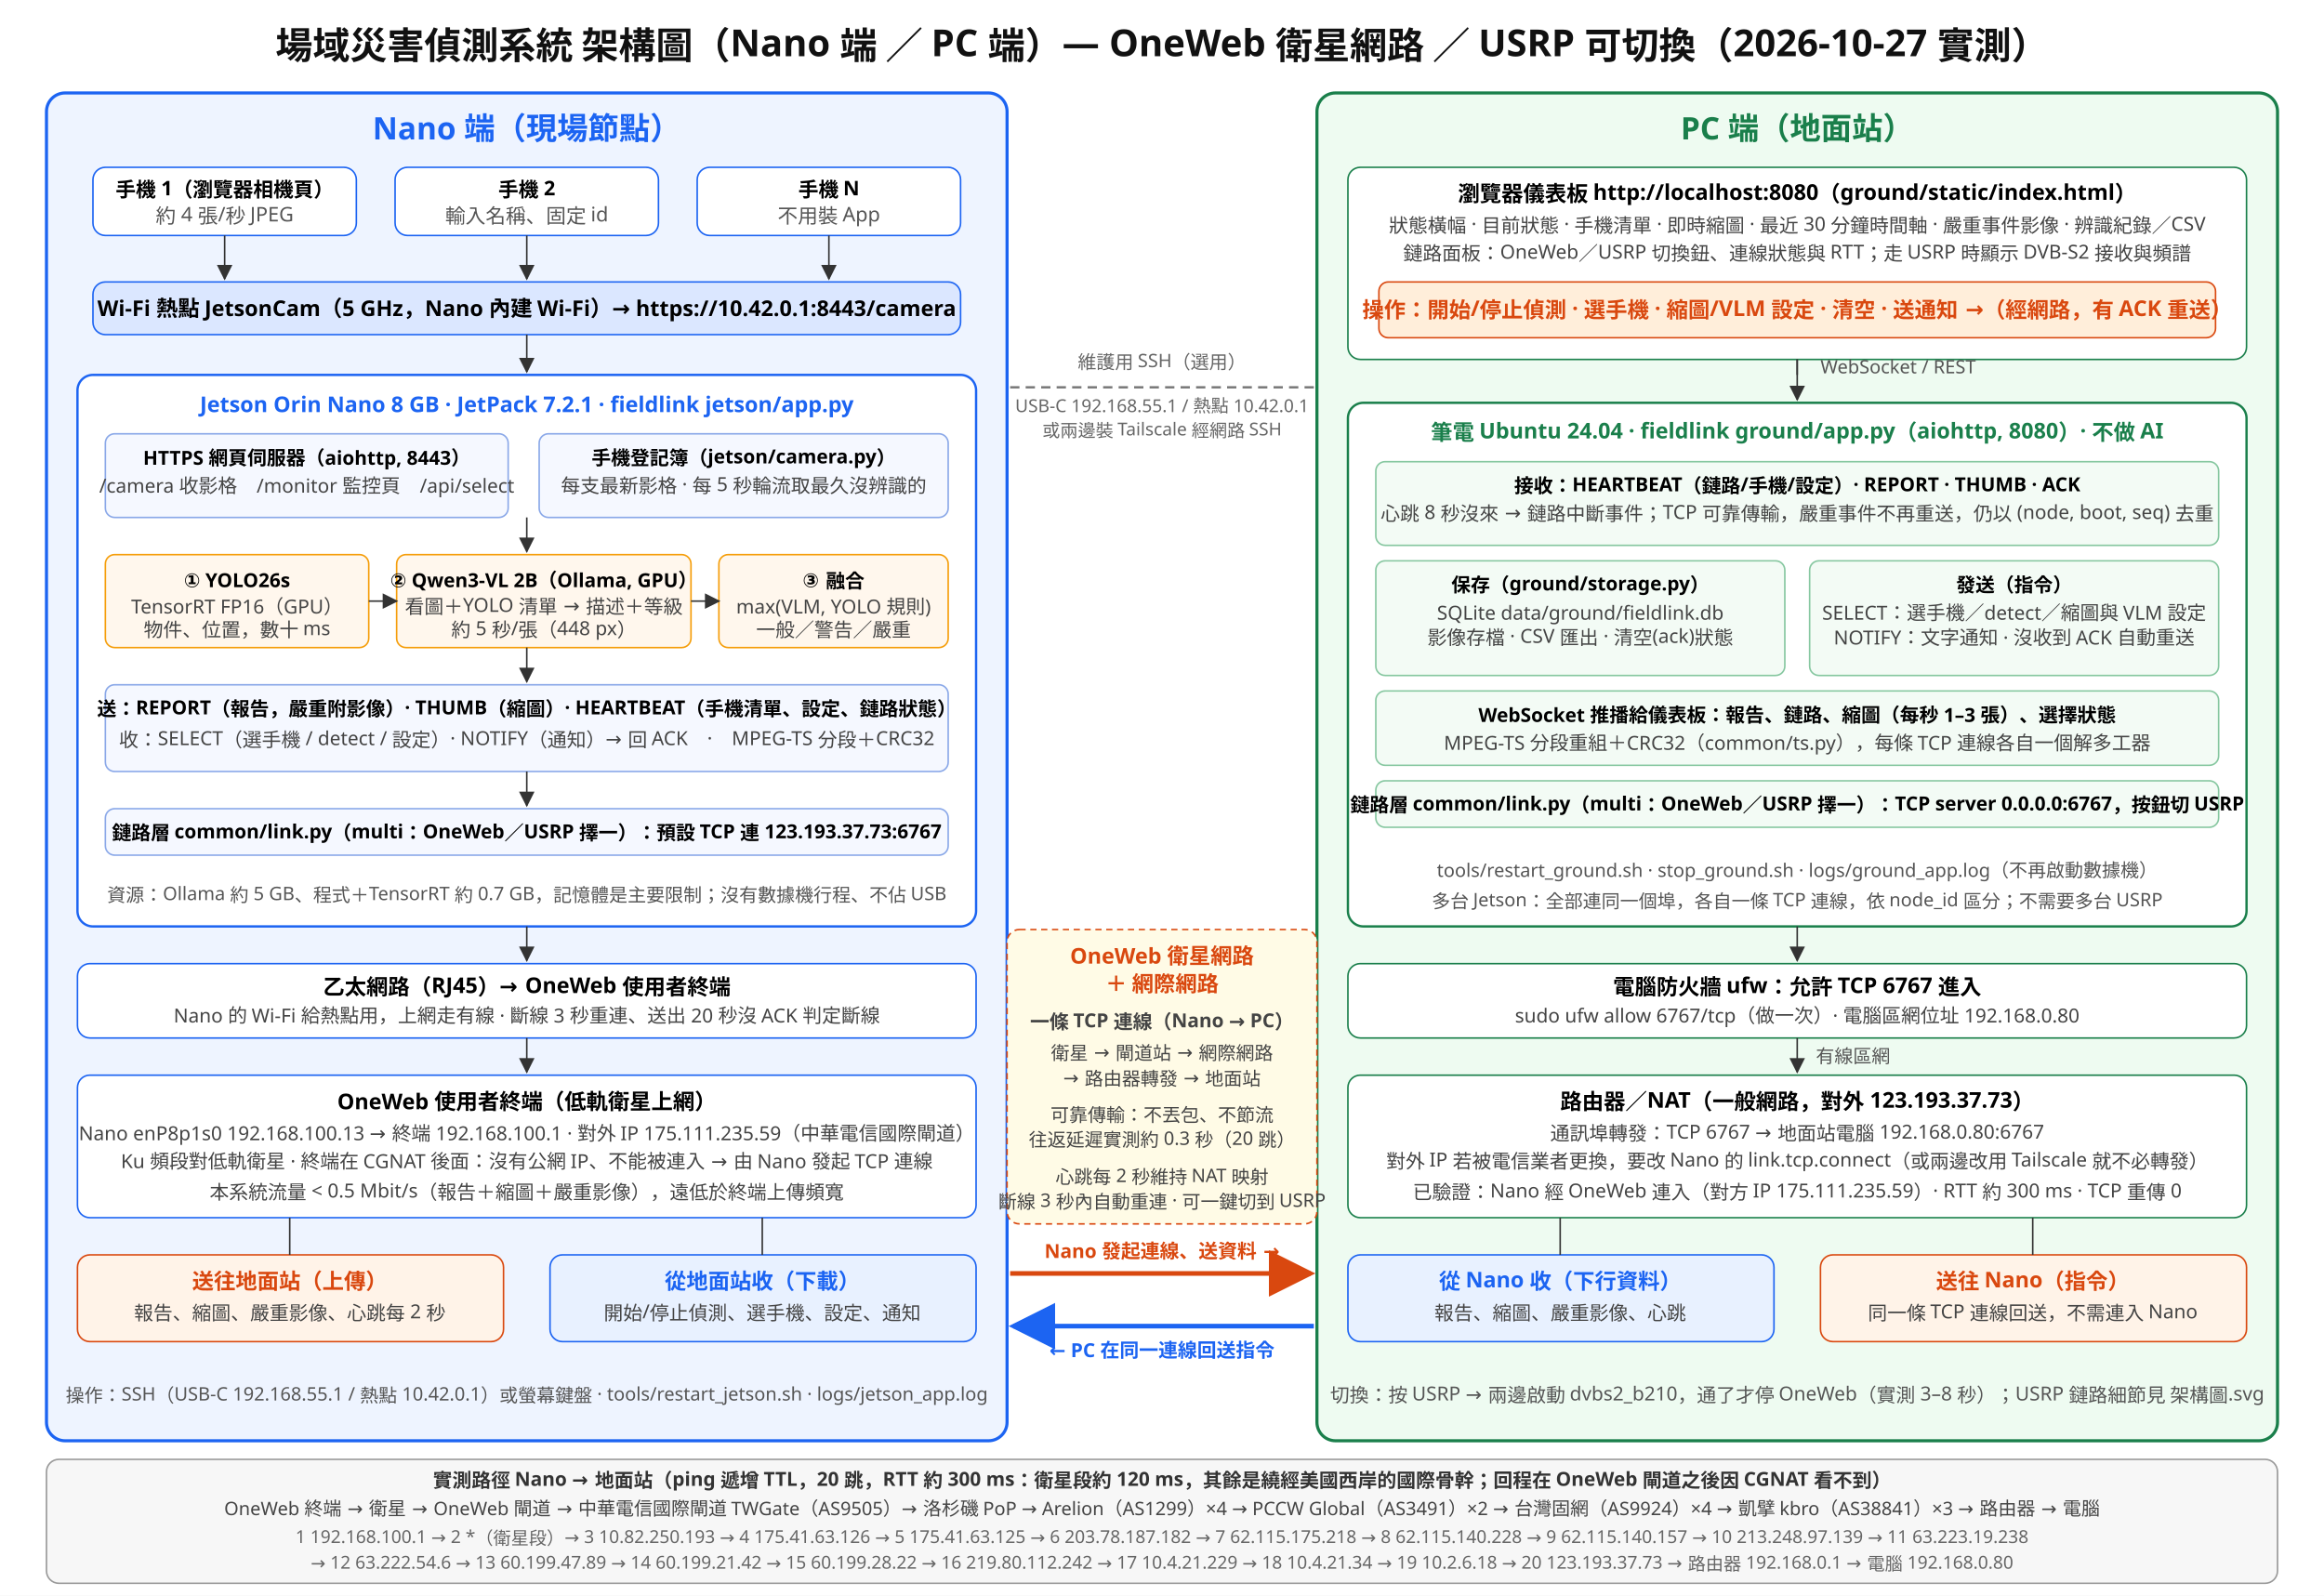
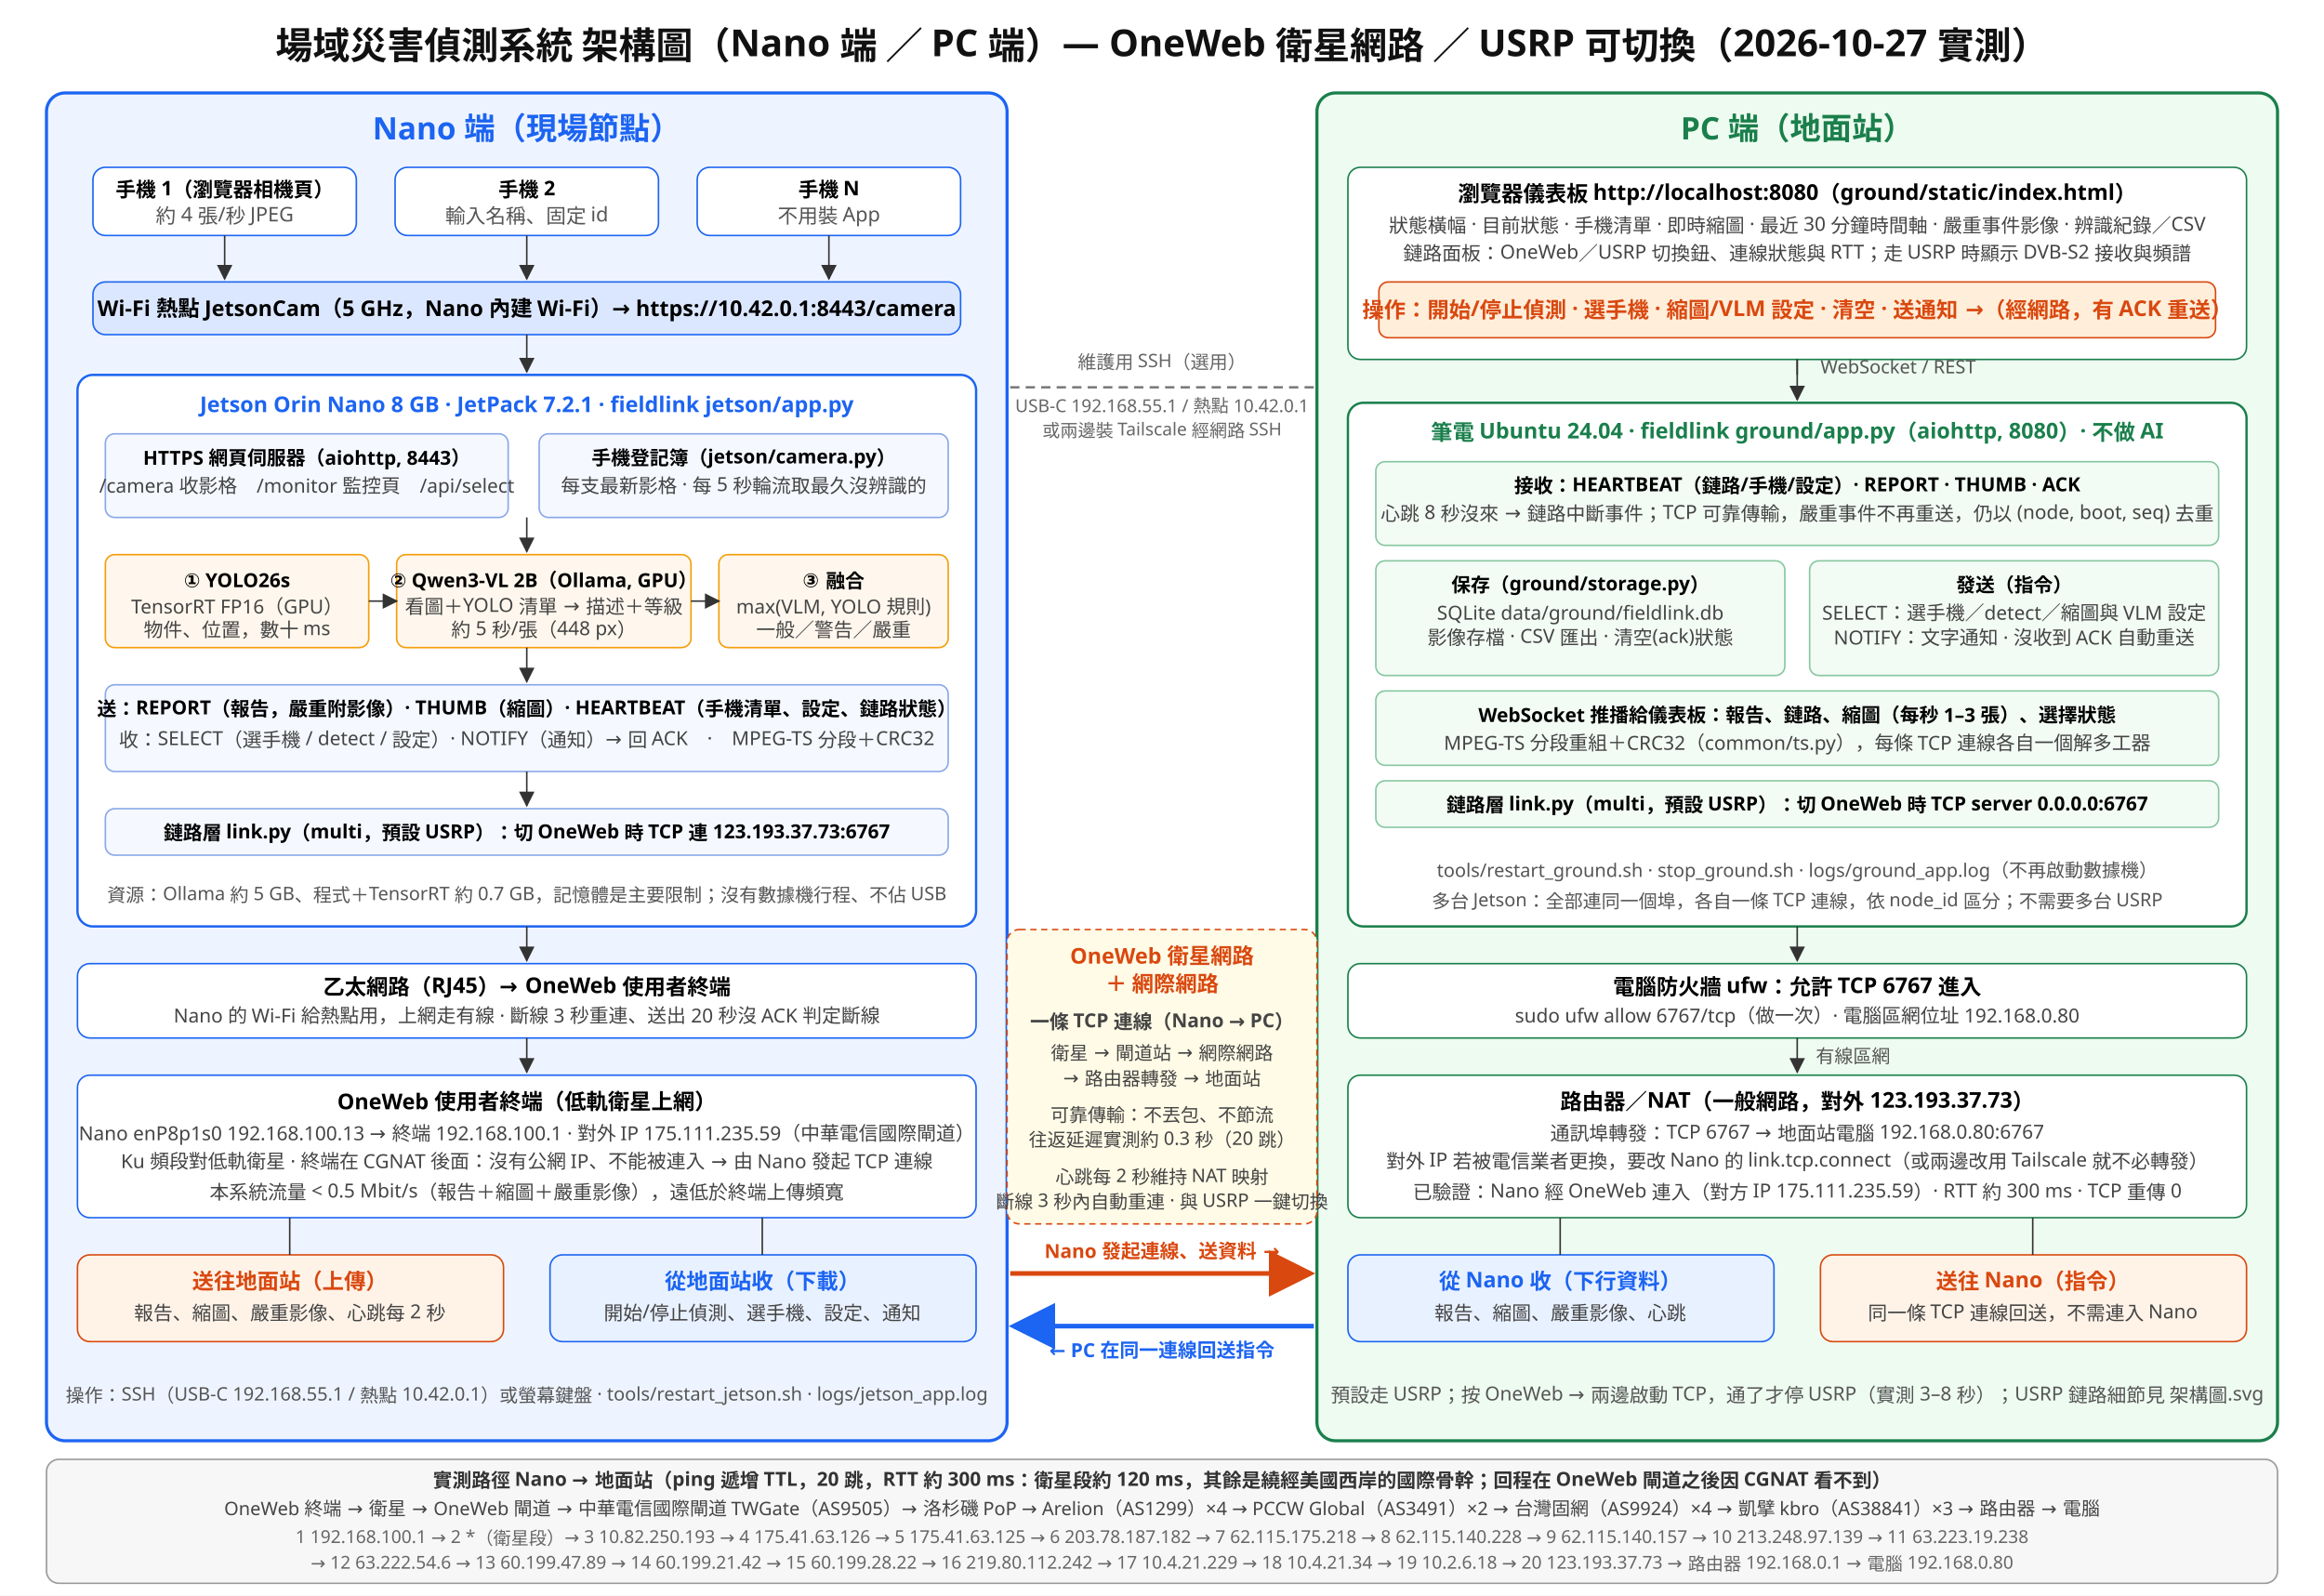
<svg xmlns="http://www.w3.org/2000/svg" width="1500" height="1030" viewBox="0 0 1500 1030" font-family="Noto Sans TC, PingFang TC, Microsoft JhengHei, sans-serif" font-size="14">
  <defs>
    <marker id="ar" markerWidth="10" markerHeight="10" refX="9" refY="5" orient="auto" markerUnits="strokeWidth">
      <path d="M0,0 L10,5 L0,10 z" fill="#333" />
    </marker>
    <marker id="arO" markerWidth="10" markerHeight="10" refX="9" refY="5" orient="auto" markerUnits="strokeWidth">
      <path d="M0,0 L10,5 L0,10 z" fill="#d9480f" />
    </marker>
    <marker id="arB" markerWidth="10" markerHeight="10" refX="9" refY="5" orient="auto" markerUnits="strokeWidth">
      <path d="M0,0 L10,5 L0,10 z" fill="#1c64f2" />
    </marker>
  </defs>
  <rect width="1500" height="1030" fill="#ffffff" />
  <text x="750" y="38" text-anchor="middle" font-size="24" font-weight="700" fill="#111">場域災害偵測系統 架構圖（Nano 端 ／ PC 端）— OneWeb 衛星網路 ／ USRP 可切換（2026-10-27 實測）</text>
  <rect x="30" y="60" width="620" height="870" rx="12" fill="#eef4ff" stroke="#1c64f2" stroke-width="2" />
  <text x="340" y="90" text-anchor="middle" font-size="20" font-weight="700" fill="#1c64f2">Nano 端（現場節點）</text>
  <g font-size="13">
    <rect x="60" y="108" width="170" height="44" rx="8" fill="#fff" stroke="#1c64f2" />
    <text x="145" y="127" text-anchor="middle" font-weight="600">手機 1（瀏覽器相機頁）</text>
    <text x="145" y="144" text-anchor="middle" fill="#555">約 4 張/秒 JPEG</text>
    <rect x="255" y="108" width="170" height="44" rx="8" fill="#fff" stroke="#1c64f2" />
    <text x="340" y="127" text-anchor="middle" font-weight="600">手機 2</text>
    <text x="340" y="144" text-anchor="middle" fill="#555">輸入名稱、固定 id</text>
    <rect x="450" y="108" width="170" height="44" rx="8" fill="#fff" stroke="#1c64f2" />
    <text x="535" y="127" text-anchor="middle" font-weight="600">手機 N</text>
    <text x="535" y="144" text-anchor="middle" fill="#555">不用裝 App</text>
  </g>
  <line x1="145" y1="152" x2="145" y2="180" stroke="#333" marker-end="url(#ar)" />
  <line x1="340" y1="152" x2="340" y2="180" stroke="#333" marker-end="url(#ar)" />
  <line x1="535" y1="152" x2="535" y2="180" stroke="#333" marker-end="url(#ar)" />
  <rect x="60" y="182" width="560" height="34" rx="8" fill="#dbe7ff" stroke="#1c64f2" />
  <text x="340" y="204" text-anchor="middle" font-weight="600">Wi-Fi 熱點 JetsonCam（5 GHz，Nano 內建 Wi-Fi）→ https://10.42.0.1:8443/camera</text>
  <line x1="340" y1="216" x2="340" y2="240" stroke="#333" marker-end="url(#ar)" />
  <rect x="50" y="242" width="580" height="356" rx="10" fill="#ffffff" stroke="#1c64f2" stroke-width="1.5" />
  <text x="340" y="266" text-anchor="middle" font-weight="700" fill="#1c64f2">Jetson Orin Nano 8 GB · JetPack 7.2.1 · fieldlink  jetson/app.py</text>
  <g font-size="12.5">
    <rect x="68" y="280" width="260" height="54" rx="6" fill="#f5f8ff" stroke="#8aa8e8" />
    <text x="198" y="300" text-anchor="middle" font-weight="600">HTTPS 網頁伺服器（aiohttp, 8443）</text>
    <text x="198" y="318" text-anchor="middle" fill="#444">/camera 收影格　/monitor 監控頁　/api/select</text>
    <rect x="348" y="280" width="264" height="54" rx="6" fill="#f5f8ff" stroke="#8aa8e8" />
    <text x="480" y="300" text-anchor="middle" font-weight="600">手機登記簿（jetson/camera.py）</text>
    <text x="480" y="318" text-anchor="middle" fill="#444">每支最新影格 · 每 5 秒輪流取最久沒辨識的</text>
    <line x1="340" y1="334" x2="340" y2="356" stroke="#333" marker-end="url(#ar)" />
    <rect x="68" y="358" width="170" height="60" rx="6" fill="#fff7ed" stroke="#f59e0b" />
    <text x="153" y="379" text-anchor="middle" font-weight="600">① YOLO26s</text>
    <text x="153" y="396" text-anchor="middle" fill="#444">TensorRT FP16（GPU）</text>
    <text x="153" y="411" text-anchor="middle" fill="#444">物件、位置，數十 ms</text>
    <rect x="256" y="358" width="190" height="60" rx="6" fill="#fff7ed" stroke="#f59e0b" />
    <text x="351" y="379" text-anchor="middle" font-weight="600">② Qwen3-VL 2B（Ollama, GPU）</text>
    <text x="351" y="396" text-anchor="middle" fill="#444">看圖＋YOLO 清單 → 描述＋等級</text>
    <text x="351" y="411" text-anchor="middle" fill="#444">約 5 秒/張（448 px）</text>
    <rect x="464" y="358" width="148" height="60" rx="6" fill="#fff7ed" stroke="#f59e0b" />
    <text x="538" y="379" text-anchor="middle" font-weight="600">③ 融合</text>
    <text x="538" y="396" text-anchor="middle" fill="#444">max(VLM, YOLO 規則)</text>
    <text x="538" y="411" text-anchor="middle" fill="#444">一般／警告／嚴重</text>
    <line x1="238" y1="388" x2="256" y2="388" stroke="#333" marker-end="url(#ar)" />
    <line x1="446" y1="388" x2="464" y2="388" stroke="#333" marker-end="url(#ar)" />
    <line x1="340" y1="418" x2="340" y2="440" stroke="#333" marker-end="url(#ar)" />
    <rect x="68" y="442" width="544" height="56" rx="6" fill="#f5f8ff" stroke="#8aa8e8" />
    <text x="340" y="462" text-anchor="middle" font-weight="600">送：REPORT（報告，嚴重附影像）· THUMB（縮圖）· HEARTBEAT（手機清單、設定、鏈路狀態）</text>
    <text x="340" y="482" text-anchor="middle" fill="#444">收：SELECT（選手機 / detect / 設定）· NOTIFY（通知）→ 回 ACK　·　MPEG-TS 分段＋CRC32</text>
    <line x1="340" y1="498" x2="340" y2="520" stroke="#333" marker-end="url(#ar)" />
    <rect x="68" y="522" width="544" height="30" rx="6" fill="#f5f8ff" stroke="#8aa8e8" />
-     <text x="340" y="542" text-anchor="middle" font-weight="600">鏈路層 common/link.py（multi：OneWeb／USRP 擇一）：預設 TCP 連 123.193.37.73:6767</text>
+     <text x="340" y="542" text-anchor="middle" font-weight="600">鏈路層 link.py（multi，預設 USRP）：切 OneWeb 時 TCP 連 123.193.37.73:6767</text>
    <text x="340" y="582" text-anchor="middle" fill="#555" font-size="12">資源：Ollama 約 5 GB、程式＋TensorRT 約 0.7 GB，記憶體是主要限制；沒有數據機行程、不佔 USB</text>
  </g>
  <line x1="340" y1="598" x2="340" y2="620" stroke="#333" marker-end="url(#ar)" />
  <rect x="50" y="622" width="580" height="48" rx="8" fill="#fff" stroke="#1c64f2" />
  <text x="340" y="642" text-anchor="middle" font-weight="600">乙太網路（RJ45）→ OneWeb 使用者終端</text>
  <text x="340" y="660" text-anchor="middle" fill="#444" font-size="12.5">Nano 的 Wi-Fi 給熱點用，上網走有線 · 斷線 3 秒重連、送出 20 秒沒 ACK 判定斷線</text>
  <line x1="340" y1="670" x2="340" y2="692" stroke="#333" marker-end="url(#ar)" />
  <rect x="50" y="694" width="580" height="92" rx="8" fill="#fff" stroke="#1c64f2" />
  <text x="340" y="716" text-anchor="middle" font-weight="700">OneWeb 使用者終端（低軌衛星上網）</text>
  <text x="340" y="736" text-anchor="middle" fill="#444" font-size="12.5">Nano enP8p1s0 192.168.100.13 → 終端 192.168.100.1 · 對外 IP 175.111.235.59（中華電信國際閘道）</text>
  <text x="340" y="754" text-anchor="middle" fill="#444" font-size="12.5">Ku 頻段對低軌衛星 · 終端在 CGNAT 後面：沒有公網 IP、不能被連入 → 由 Nano 發起 TCP 連線</text>
  <text x="340" y="774" text-anchor="middle" fill="#444" font-size="12.5">本系統流量 &lt; 0.5 Mbit/s（報告＋縮圖＋嚴重影像），遠低於終端上傳頻寬</text>
  <rect x="50" y="810" width="275" height="56" rx="8" fill="#fff3e8" stroke="#d9480f" />
  <text x="187" y="832" text-anchor="middle" font-weight="600" fill="#d9480f">送往地面站（上傳）</text>
  <text x="187" y="852" text-anchor="middle" fill="#444" font-size="12.5">報告、縮圖、嚴重影像、心跳每 2 秒</text>
  <rect x="355" y="810" width="275" height="56" rx="8" fill="#e8f1ff" stroke="#1c64f2" />
  <text x="492" y="832" text-anchor="middle" font-weight="600" fill="#1c64f2">從地面站收（下載）</text>
  <text x="492" y="852" text-anchor="middle" fill="#444" font-size="12.5">開始/停止偵測、選手機、設定、通知</text>
  <line x1="187" y1="786" x2="187" y2="810" stroke="#333" />
  <line x1="492" y1="786" x2="492" y2="810" stroke="#333" />
  <text x="340" y="905" text-anchor="middle" fill="#555" font-size="12">操作：SSH（USB-C 192.168.55.1 / 熱點 10.42.0.1）或螢幕鍵盤 · tools/restart_jetson.sh · logs/jetson_app.log</text>
  <rect x="850" y="60" width="620" height="870" rx="12" fill="#eefbf1" stroke="#1a7f4b" stroke-width="2" />
  <text x="1160" y="90" text-anchor="middle" font-size="20" font-weight="700" fill="#1a7f4b">PC 端（地面站）</text>
  <rect x="870" y="108" width="580" height="124" rx="8" fill="#fff" stroke="#1a7f4b" />
  <text x="1160" y="130" text-anchor="middle" font-weight="700">瀏覽器儀表板 http://localhost:8080（ground/static/index.html）</text>
  <g font-size="12.5" fill="#444">
    <text x="1160" y="150" text-anchor="middle">狀態橫幅 · 目前狀態 · 手機清單 · 即時縮圖 · 最近 30 分鐘時間軸 · 嚴重事件影像 · 辨識紀錄／CSV</text>
    <text x="1160" y="168" text-anchor="middle">鏈路面板：OneWeb／USRP 切換鈕、連線狀態與 RTT；走 USRP 時顯示 DVB-S2 接收與頻譜</text>
  </g>
  <rect x="890" y="182" width="540" height="36" rx="6" fill="#ffeeda" stroke="#d9480f" />
  <text x="1160" y="205" text-anchor="middle" font-weight="600" fill="#d9480f">操作：開始/停止偵測 · 選手機 · 縮圖/VLM 設定 · 清空 · 送通知 →（經網路，有 ACK 重送）</text>
  <line x1="1160" y1="232" x2="1160" y2="242" stroke="#333" />
  <text x="1175" y="241" fill="#555" font-size="12">WebSocket / REST</text>
  <line x1="1160" y1="232" x2="1160" y2="258" stroke="#333" marker-end="url(#ar)" />
  <rect x="870" y="260" width="580" height="338" rx="10" fill="#ffffff" stroke="#1a7f4b" stroke-width="1.5" />
  <text x="1160" y="284" text-anchor="middle" font-weight="700" fill="#1a7f4b">筆電 Ubuntu 24.04 · fieldlink  ground/app.py（aiohttp, 8080）· 不做 AI</text>
  <g font-size="12.5">
    <rect x="888" y="298" width="544" height="54" rx="6" fill="#f3fbf5" stroke="#86c7a0" />
    <text x="1160" y="318" text-anchor="middle" font-weight="600">接收：HEARTBEAT（鏈路/手機/設定）· REPORT · THUMB · ACK</text>
    <text x="1160" y="336" text-anchor="middle" fill="#444">心跳 8 秒沒來 → 鏈路中斷事件；TCP 可靠傳輸，嚴重事件不再重送，仍以 (node, boot, seq) 去重</text>
    <rect x="888" y="362" width="264" height="74" rx="6" fill="#f3fbf5" stroke="#86c7a0" />
    <text x="1020" y="382" text-anchor="middle" font-weight="600">保存（ground/storage.py）</text>
    <text x="1020" y="400" text-anchor="middle" fill="#444">SQLite data/ground/fieldlink.db</text>
    <text x="1020" y="416" text-anchor="middle" fill="#444">影像存檔 · CSV 匯出 · 清空(ack)狀態</text>
    <rect x="1168" y="362" width="264" height="74" rx="6" fill="#f3fbf5" stroke="#86c7a0" />
    <text x="1300" y="382" text-anchor="middle" font-weight="600">發送（指令）</text>
    <text x="1300" y="400" text-anchor="middle" fill="#444">SELECT：選手機／detect／縮圖與 VLM 設定</text>
    <text x="1300" y="416" text-anchor="middle" fill="#444">NOTIFY：文字通知 · 沒收到 ACK 自動重送</text>
    <rect x="888" y="446" width="544" height="48" rx="6" fill="#f3fbf5" stroke="#86c7a0" />
    <text x="1160" y="466" text-anchor="middle" font-weight="600">WebSocket 推播給儀表板：報告、鏈路、縮圖（每秒 1–3 張）、選擇狀態</text>
    <text x="1160" y="484" text-anchor="middle" fill="#444">MPEG-TS 分段重組＋CRC32（common/ts.py），每條 TCP 連線各自一個解多工器</text>
    <rect x="888" y="504" width="544" height="30" rx="6" fill="#f3fbf5" stroke="#86c7a0" />
-     <text x="1160" y="524" text-anchor="middle" font-weight="600">鏈路層 common/link.py（multi：OneWeb／USRP 擇一）：TCP server 0.0.0.0:6767，按鈕切 USRP</text>
+     <text x="1160" y="524" text-anchor="middle" font-weight="600">鏈路層 link.py（multi，預設 USRP）：切 OneWeb 時 TCP server 0.0.0.0:6767</text>
    <text x="1160" y="566" text-anchor="middle" fill="#555" font-size="12">tools/restart_ground.sh · stop_ground.sh · logs/ground_app.log（不再啟動數據機）</text>
    <text x="1160" y="586" text-anchor="middle" fill="#555" font-size="12">多台 Jetson：全部連同一個埠，各自一條 TCP 連線，依 node_id 區分；不需要多台 USRP</text>
  </g>
  <line x1="1160" y1="598" x2="1160" y2="620" stroke="#333" marker-end="url(#ar)" />
  <rect x="870" y="622" width="580" height="48" rx="8" fill="#fff" stroke="#1a7f4b" />
  <text x="1160" y="642" text-anchor="middle" font-weight="600">電腦防火牆 ufw：允許 TCP 6767 進入</text>
  <text x="1160" y="660" text-anchor="middle" fill="#444" font-size="12.5">sudo ufw allow 6767/tcp（做一次）· 電腦區網位址 192.168.0.80</text>
  <line x1="1160" y1="670" x2="1160" y2="692" stroke="#333" marker-end="url(#ar)" />
  <text x="1172" y="686" fill="#555" font-size="12">有線區網</text>
  <rect x="870" y="694" width="580" height="92" rx="8" fill="#fff" stroke="#1a7f4b" />
  <text x="1160" y="716" text-anchor="middle" font-weight="700">路由器／NAT（一般網路，對外 123.193.37.73）</text>
  <text x="1160" y="736" text-anchor="middle" fill="#444" font-size="12.5">通訊埠轉發：TCP 6767 → 地面站電腦 192.168.0.80:6767</text>
  <text x="1160" y="754" text-anchor="middle" fill="#444" font-size="12.5">對外 IP 若被電信業者更換，要改 Nano 的 link.tcp.connect（或兩邊改用 Tailscale 就不必轉發）</text>
  <text x="1160" y="774" text-anchor="middle" fill="#444" font-size="12.5">已驗證：Nano 經 OneWeb 連入（對方 IP 175.111.235.59）· RTT 約 300 ms · TCP 重傳 0</text>
  <rect x="870" y="810" width="275" height="56" rx="8" fill="#e8f1ff" stroke="#1c64f2" />
  <text x="1007" y="832" text-anchor="middle" font-weight="600" fill="#1c64f2">從 Nano 收（下行資料）</text>
  <text x="1007" y="852" text-anchor="middle" fill="#444" font-size="12.5">報告、縮圖、嚴重影像、心跳</text>
  <rect x="1175" y="810" width="275" height="56" rx="8" fill="#fff3e8" stroke="#d9480f" />
  <text x="1312" y="832" text-anchor="middle" font-weight="600" fill="#d9480f">送往 Nano（指令）</text>
  <text x="1312" y="852" text-anchor="middle" fill="#444" font-size="12.5">同一條 TCP 連線回送，不需連入 Nano</text>
  <line x1="1007" y1="786" x2="1007" y2="810" stroke="#333" />
  <line x1="1312" y1="786" x2="1312" y2="810" stroke="#333" />
-   <text x="1160" y="905" text-anchor="middle" fill="#555" font-size="12.5">切換：按 USRP → 兩邊啟動 dvbs2_b210，通了才停 OneWeb（實測 3–8 秒）；USRP 鏈路細節見 架構圖.svg</text>
+   <text x="1160" y="905" text-anchor="middle" fill="#555" font-size="12.5">預設走 USRP；按 OneWeb → 兩邊啟動 TCP，通了才停 USRP（實測 3–8 秒）；USRP 鏈路細節見 架構圖.svg</text>
  <rect x="650" y="600" width="200" height="190" rx="8" fill="#fffbe6" stroke="#d9480f" stroke-dasharray="4 3" />
  <text x="750" y="622" text-anchor="middle" font-weight="700" fill="#d9480f">OneWeb 衛星網路</text>
  <text x="750" y="640" text-anchor="middle" font-weight="700" fill="#d9480f">＋ 網際網路</text>
  <text x="750" y="664" text-anchor="middle" font-size="12.5" fill="#444" font-weight="600">一條 TCP 連線（Nano → PC）</text>
  <text x="750" y="684" text-anchor="middle" font-size="12" fill="#444">衛星 → 閘道站 → 網際網路</text>
  <text x="750" y="700" text-anchor="middle" font-size="12" fill="#444">→ 路由器轉發 → 地面站</text>
  <text x="750" y="724" text-anchor="middle" font-size="12" fill="#444">可靠傳輸：不丟包、不節流</text>
  <text x="750" y="740" text-anchor="middle" font-size="12" fill="#444">往返延遲實測約 0.3 秒（20 跳）</text>
  <text x="750" y="764" text-anchor="middle" font-size="12" fill="#444">心跳每 2 秒維持 NAT 映射</text>
-   <text x="750" y="780" text-anchor="middle" font-size="12" fill="#444">斷線 3 秒內自動重連 · 可一鍵切到 USRP</text>
+   <text x="750" y="780" text-anchor="middle" font-size="12" fill="#444">斷線 3 秒內自動重連 · 與 USRP 一鍵切換</text>
  <line x1="652" y1="822" x2="846" y2="822" stroke="#d9480f" stroke-width="3" marker-end="url(#arO)" />
  <text x="750" y="812" text-anchor="middle" font-size="12.5" fill="#d9480f" font-weight="600">Nano 發起連線、送資料 →</text>
  <line x1="848" y1="856" x2="654" y2="856" stroke="#1c64f2" stroke-width="3" marker-end="url(#arB)" />
  <text x="750" y="876" text-anchor="middle" font-size="12.5" fill="#1c64f2" font-weight="600">← PC 在同一連線回送指令</text>
  <path d="M652,250 L848,250" stroke="#777" stroke-width="1.5" stroke-dasharray="6 4" />
  <text x="750" y="238" text-anchor="middle" font-size="12" fill="#666">維護用 SSH（選用）</text>
  <text x="750" y="266" text-anchor="middle" font-size="11.5" fill="#666">USB-C 192.168.55.1 / 熱點 10.42.0.1</text>
  <text x="750" y="282" text-anchor="middle" font-size="11.5" fill="#666">或兩邊裝 Tailscale 經網路 SSH</text>
  <rect x="30" y="942" width="1440" height="80" rx="8" fill="#f7f7f7" stroke="#999" />
  <text x="750" y="960" text-anchor="middle" font-size="12.5" font-weight="700" fill="#333">實測路徑 Nano → 地面站（ping 遞增 TTL，20 跳，RTT 約 300 ms：衛星段約 120 ms，其餘是繞經美國西岸的國際骨幹；回程在 OneWeb 閘道之後因 CGNAT 看不到）</text>
  <text x="750" y="978" text-anchor="middle" font-size="12" fill="#444">OneWeb 終端 → 衛星 → OneWeb 閘道 → 中華電信國際閘道 TWGate（AS9505）→ 洛杉磯 PoP → Arelion（AS1299）×4 → PCCW Global（AS3491）×2 → 台灣固網（AS9924）×4 → 凱擘 kbro（AS38841）×3 → 路由器 → 電腦</text>
  <text x="750" y="996" text-anchor="middle" font-size="11.5" fill="#666">1 192.168.100.1 → 2 *（衛星段）→ 3 10.82.250.193 → 4 175.41.63.126 → 5 175.41.63.125 → 6 203.78.187.182 → 7 62.115.175.218 → 8 62.115.140.228 → 9 62.115.140.157 → 10 213.248.97.139 → 11 63.223.19.238</text>
  <text x="750" y="1013" text-anchor="middle" font-size="11.5" fill="#666">→ 12 63.222.54.6 → 13 60.199.47.89 → 14 60.199.21.42 → 15 60.199.28.22 → 16 219.80.112.242 → 17 10.4.21.229 → 18 10.4.21.34 → 19 10.2.6.18 → 20 123.193.37.73 → 路由器 192.168.0.1 → 電腦 192.168.0.80</text>
</svg>
